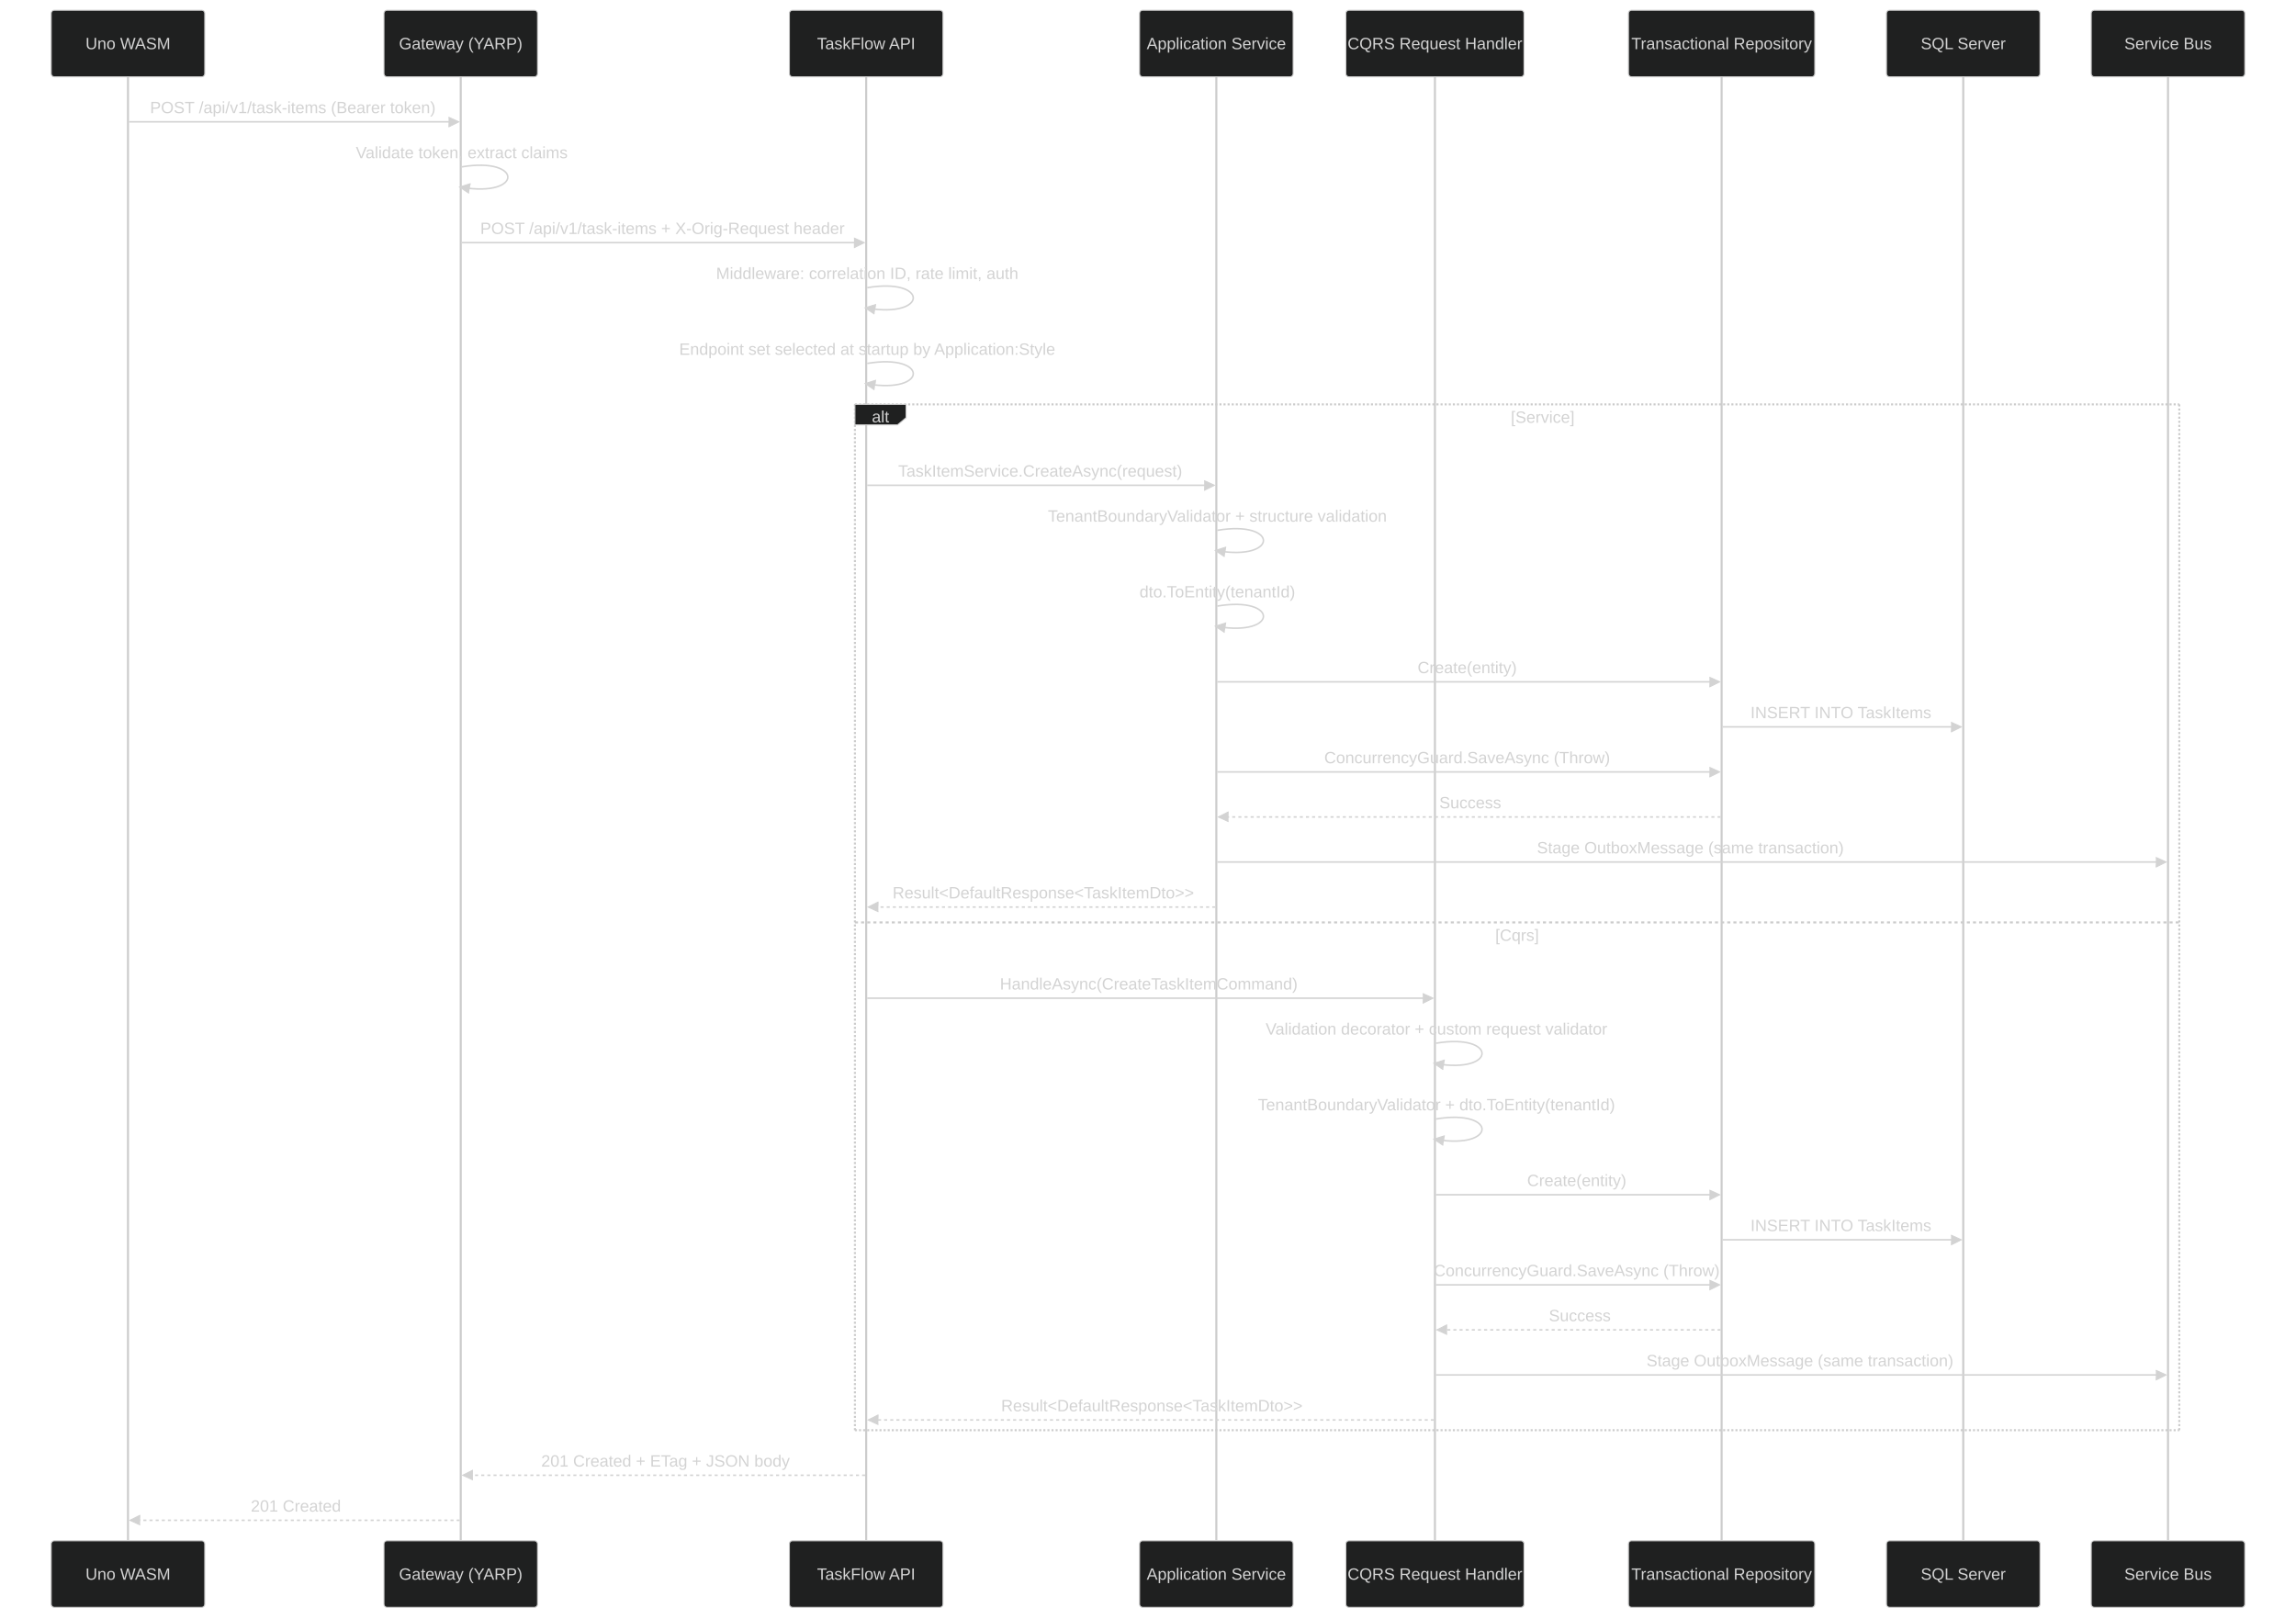
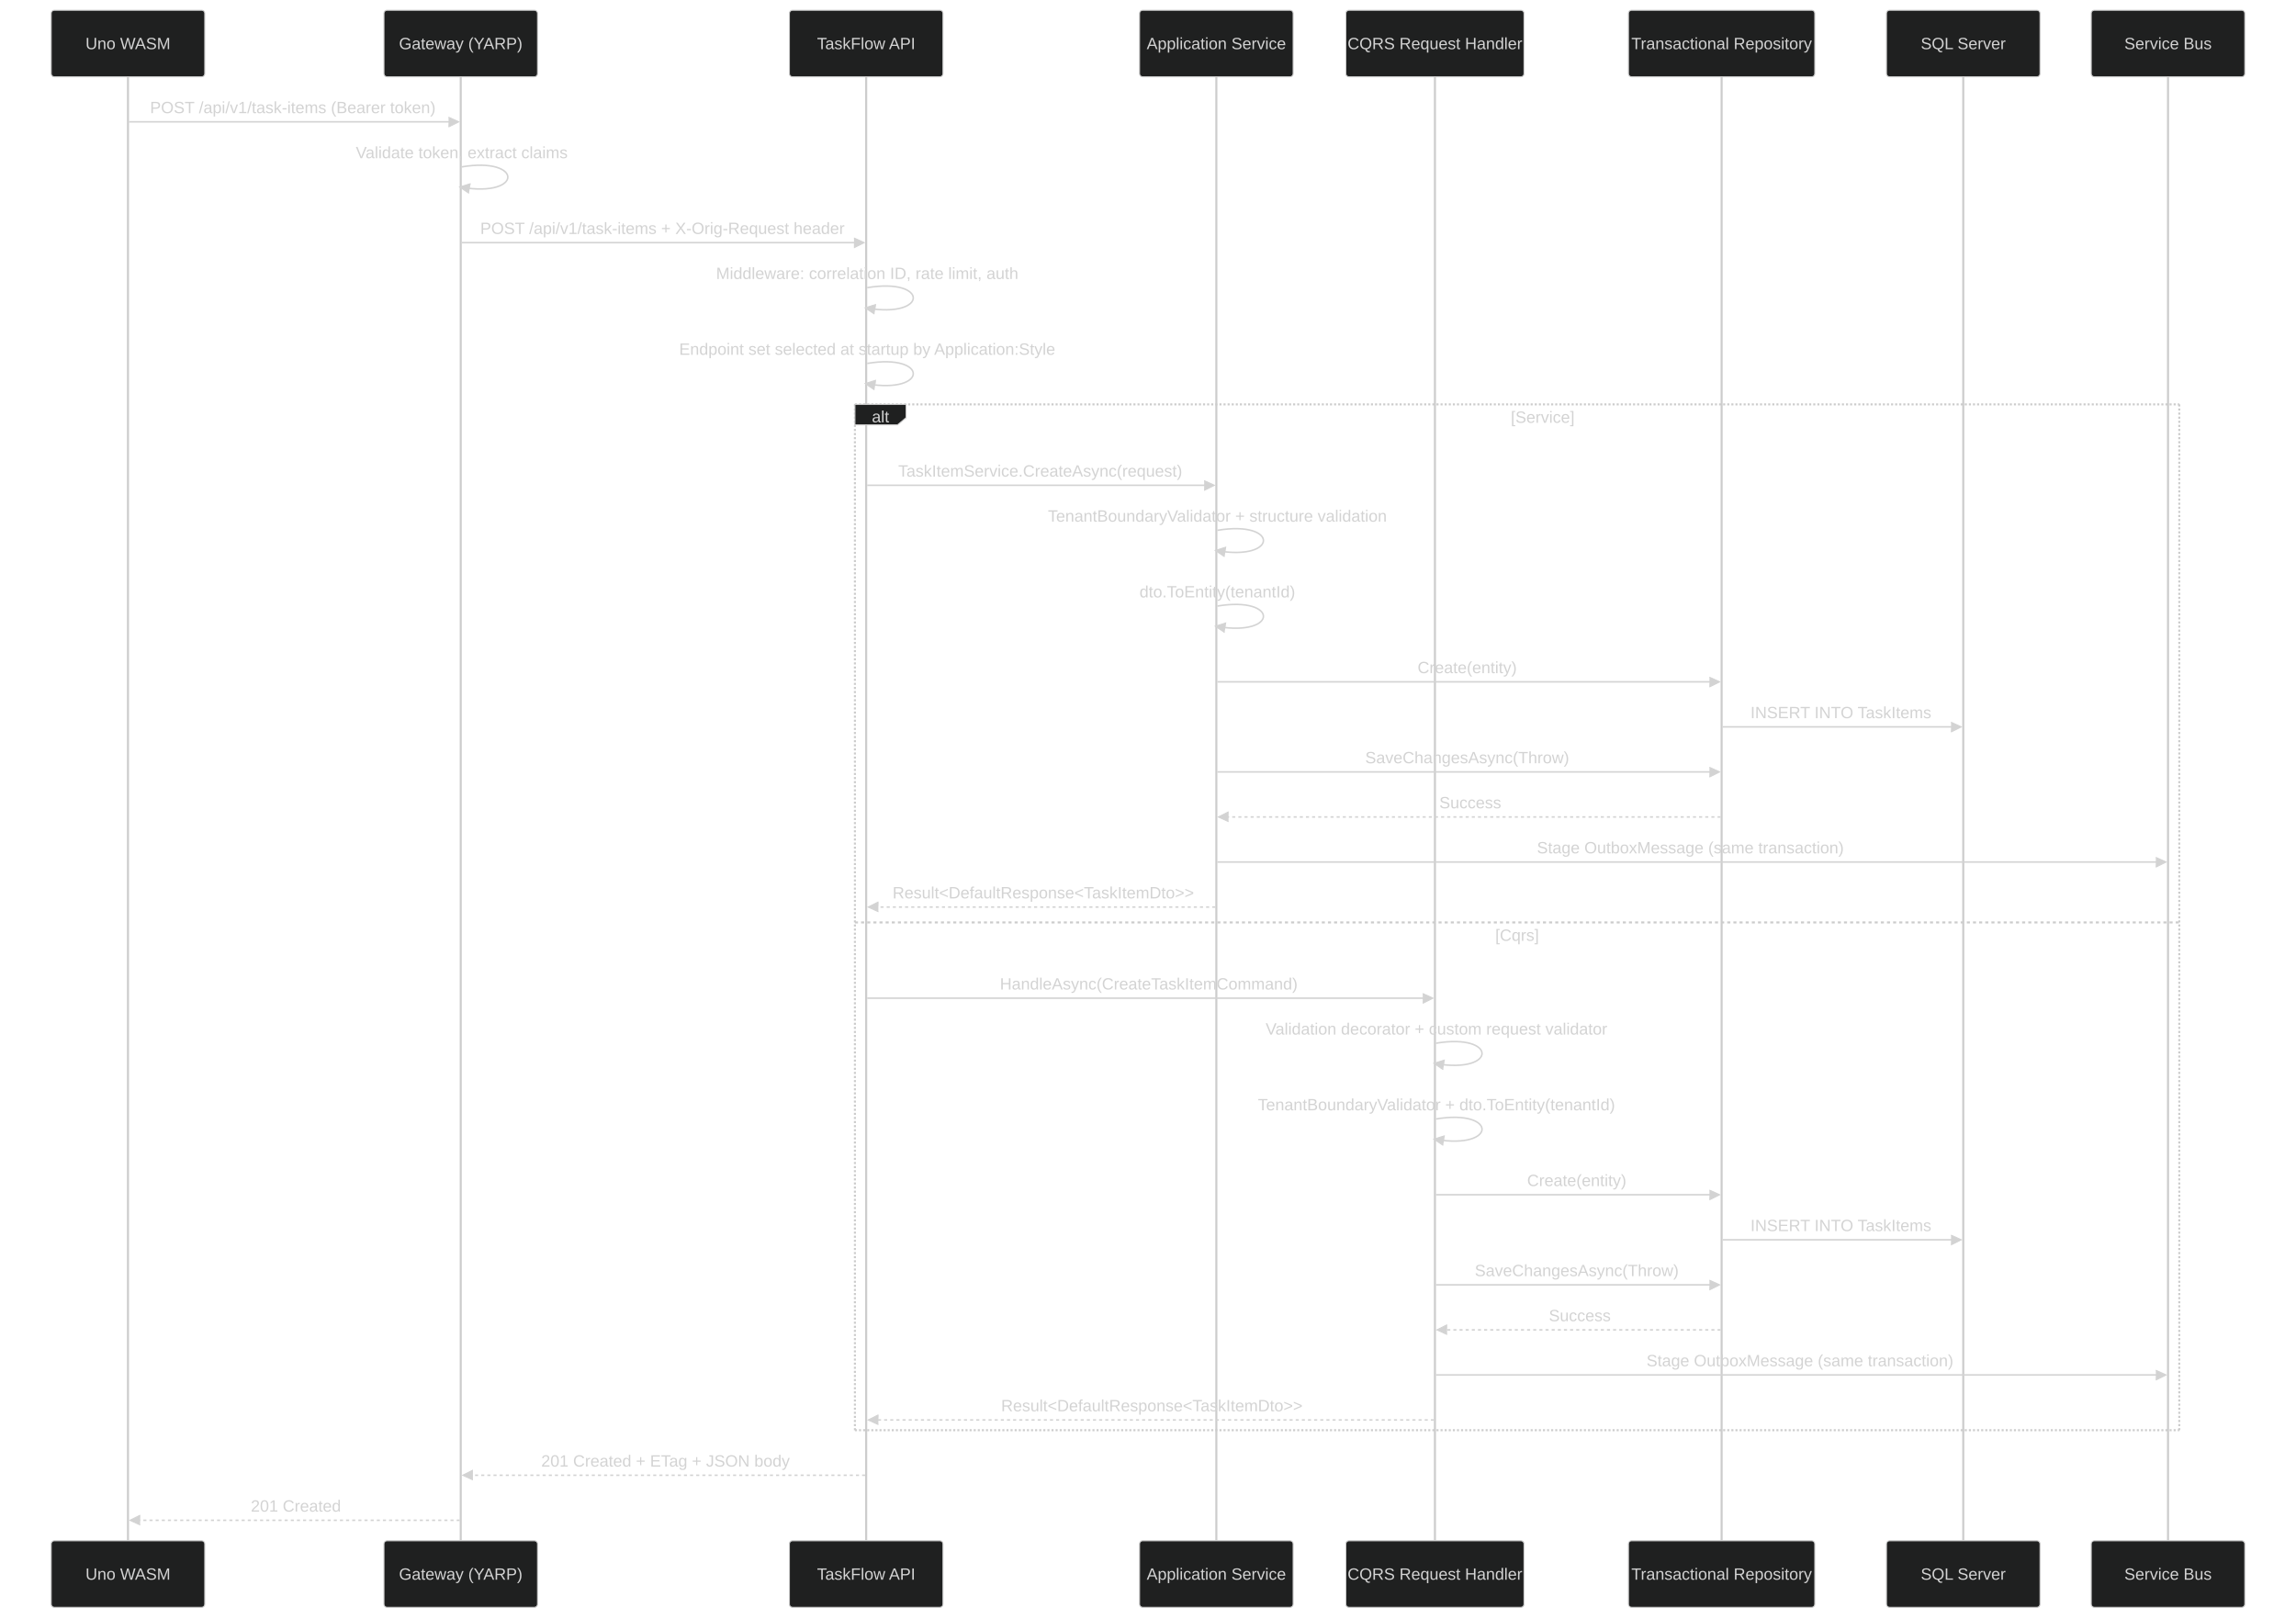
<svg xmlns="http://www.w3.org/2000/svg" id="my-svg" width="100%" style="max-width: 2242.5px; background-color: transparent;" viewBox="-50 -10 2242.5 1581" role="graphics-document document" aria-roledescription="sequence">
  <g>
    <rect x="1992.5" y="1495" fill="#eaeaea" stroke="#666" width="150" height="65" name="SB" rx="3" ry="3" class="actor actor-bottom" />
    <text x="2067.5" y="1527.5" dominant-baseline="central" alignment-baseline="central" class="actor actor-box" style="text-anchor: middle; font-size: 16px; font-weight: 400;">
      <tspan x="2067.5" dy="0">Service Bus</tspan>
    </text>
  </g>
  <g>
    <rect x="1792.5" y="1495" fill="#eaeaea" stroke="#666" width="150" height="65" name="DB" rx="3" ry="3" class="actor actor-bottom" />
    <text x="1867.5" y="1527.5" dominant-baseline="central" alignment-baseline="central" class="actor actor-box" style="text-anchor: middle; font-size: 16px; font-weight: 400;">
      <tspan x="1867.5" dy="0">SQL Server</tspan>
    </text>
  </g>
  <g>
    <rect x="1540.5" y="1495" fill="#eaeaea" stroke="#666" width="182" height="65" name="RT" rx="3" ry="3" class="actor actor-bottom" />
    <text x="1631.5" y="1527.5" dominant-baseline="central" alignment-baseline="central" class="actor actor-box" style="text-anchor: middle; font-size: 16px; font-weight: 400;">
      <tspan x="1631.5" dy="0">Transactional Repository</tspan>
    </text>
  </g>
  <g>
    <rect x="1264.5" y="1495" fill="#eaeaea" stroke="#666" width="174" height="65" name="H" rx="3" ry="3" class="actor actor-bottom" />
    <text x="1351.5" y="1527.5" dominant-baseline="central" alignment-baseline="central" class="actor actor-box" style="text-anchor: middle; font-size: 16px; font-weight: 400;">
      <tspan x="1351.5" dy="0">CQRS Request Handler</tspan>
    </text>
  </g>
  <g>
    <rect x="1063" y="1495" fill="#eaeaea" stroke="#666" width="150" height="65" name="SVC" rx="3" ry="3" class="actor actor-bottom" />
    <text x="1138" y="1527.5" dominant-baseline="central" alignment-baseline="central" class="actor actor-box" style="text-anchor: middle; font-size: 16px; font-weight: 400;">
      <tspan x="1138" dy="0">Application Service</tspan>
    </text>
  </g>
  <g>
    <rect x="721" y="1495" fill="#eaeaea" stroke="#666" width="150" height="65" name="API" rx="3" ry="3" class="actor actor-bottom" />
    <text x="796" y="1527.5" dominant-baseline="central" alignment-baseline="central" class="actor actor-box" style="text-anchor: middle; font-size: 16px; font-weight: 400;">
      <tspan x="796" dy="0">TaskFlow API</tspan>
    </text>
  </g>
  <g>
    <rect x="325" y="1495" fill="#eaeaea" stroke="#666" width="150" height="65" name="GW" rx="3" ry="3" class="actor actor-bottom" />
    <text x="400" y="1527.5" dominant-baseline="central" alignment-baseline="central" class="actor actor-box" style="text-anchor: middle; font-size: 16px; font-weight: 400;">
      <tspan x="400" dy="0">Gateway (YARP)</tspan>
    </text>
  </g>
  <g>
    <rect x="0" y="1495" fill="#eaeaea" stroke="#666" width="150" height="65" name="UI" rx="3" ry="3" class="actor actor-bottom" />
    <text x="75" y="1527.5" dominant-baseline="central" alignment-baseline="central" class="actor actor-box" style="text-anchor: middle; font-size: 16px; font-weight: 400;">
      <tspan x="75" dy="0">Uno WASM</tspan>
    </text>
  </g>
  <g>
    <line id="actor7" x1="2067.5" y1="65" x2="2067.5" y2="1495" class="actor-line 200" stroke-width="0.5px" stroke="#999" name="SB" data-et="life-line" data-id="SB" />
    <g id="root-7" data-et="participant" data-type="participant" data-id="SB">
      <rect x="1992.5" y="0" fill="#eaeaea" stroke="#666" width="150" height="65" name="SB" rx="3" ry="3" class="actor actor-top" />
      <text x="2067.5" y="32.5" dominant-baseline="central" alignment-baseline="central" class="actor actor-box" style="text-anchor: middle; font-size: 16px; font-weight: 400;">
        <tspan x="2067.5" dy="0">Service Bus</tspan>
      </text>
    </g>
  </g>
  <g>
    <line id="actor6" x1="1867.5" y1="65" x2="1867.5" y2="1495" class="actor-line 200" stroke-width="0.5px" stroke="#999" name="DB" data-et="life-line" data-id="DB" />
    <g id="root-6" data-et="participant" data-type="participant" data-id="DB">
      <rect x="1792.5" y="0" fill="#eaeaea" stroke="#666" width="150" height="65" name="DB" rx="3" ry="3" class="actor actor-top" />
      <text x="1867.5" y="32.5" dominant-baseline="central" alignment-baseline="central" class="actor actor-box" style="text-anchor: middle; font-size: 16px; font-weight: 400;">
        <tspan x="1867.5" dy="0">SQL Server</tspan>
      </text>
    </g>
  </g>
  <g>
    <line id="actor5" x1="1631.5" y1="65" x2="1631.5" y2="1495" class="actor-line 200" stroke-width="0.5px" stroke="#999" name="RT" data-et="life-line" data-id="RT" />
    <g id="root-5" data-et="participant" data-type="participant" data-id="RT">
      <rect x="1540.5" y="0" fill="#eaeaea" stroke="#666" width="182" height="65" name="RT" rx="3" ry="3" class="actor actor-top" />
      <text x="1631.5" y="32.5" dominant-baseline="central" alignment-baseline="central" class="actor actor-box" style="text-anchor: middle; font-size: 16px; font-weight: 400;">
        <tspan x="1631.5" dy="0">Transactional Repository</tspan>
      </text>
    </g>
  </g>
  <g>
    <line id="actor4" x1="1351.5" y1="65" x2="1351.5" y2="1495" class="actor-line 200" stroke-width="0.5px" stroke="#999" name="H" data-et="life-line" data-id="H" />
    <g id="root-4" data-et="participant" data-type="participant" data-id="H">
      <rect x="1264.5" y="0" fill="#eaeaea" stroke="#666" width="174" height="65" name="H" rx="3" ry="3" class="actor actor-top" />
      <text x="1351.5" y="32.5" dominant-baseline="central" alignment-baseline="central" class="actor actor-box" style="text-anchor: middle; font-size: 16px; font-weight: 400;">
        <tspan x="1351.5" dy="0">CQRS Request Handler</tspan>
      </text>
    </g>
  </g>
  <g>
    <line id="actor3" x1="1138" y1="65" x2="1138" y2="1495" class="actor-line 200" stroke-width="0.5px" stroke="#999" name="SVC" data-et="life-line" data-id="SVC" />
    <g id="root-3" data-et="participant" data-type="participant" data-id="SVC">
      <rect x="1063" y="0" fill="#eaeaea" stroke="#666" width="150" height="65" name="SVC" rx="3" ry="3" class="actor actor-top" />
      <text x="1138" y="32.5" dominant-baseline="central" alignment-baseline="central" class="actor actor-box" style="text-anchor: middle; font-size: 16px; font-weight: 400;">
        <tspan x="1138" dy="0">Application Service</tspan>
      </text>
    </g>
  </g>
  <g>
    <line id="actor2" x1="796" y1="65" x2="796" y2="1495" class="actor-line 200" stroke-width="0.5px" stroke="#999" name="API" data-et="life-line" data-id="API" />
    <g id="root-2" data-et="participant" data-type="participant" data-id="API">
      <rect x="721" y="0" fill="#eaeaea" stroke="#666" width="150" height="65" name="API" rx="3" ry="3" class="actor actor-top" />
      <text x="796" y="32.5" dominant-baseline="central" alignment-baseline="central" class="actor actor-box" style="text-anchor: middle; font-size: 16px; font-weight: 400;">
        <tspan x="796" dy="0">TaskFlow API</tspan>
      </text>
    </g>
  </g>
  <g>
    <line id="actor1" x1="400" y1="65" x2="400" y2="1495" class="actor-line 200" stroke-width="0.5px" stroke="#999" name="GW" data-et="life-line" data-id="GW" />
    <g id="root-1" data-et="participant" data-type="participant" data-id="GW">
      <rect x="325" y="0" fill="#eaeaea" stroke="#666" width="150" height="65" name="GW" rx="3" ry="3" class="actor actor-top" />
      <text x="400" y="32.5" dominant-baseline="central" alignment-baseline="central" class="actor actor-box" style="text-anchor: middle; font-size: 16px; font-weight: 400;">
        <tspan x="400" dy="0">Gateway (YARP)</tspan>
      </text>
    </g>
  </g>
  <g>
    <line id="actor0" x1="75" y1="65" x2="75" y2="1495" class="actor-line 200" stroke-width="0.5px" stroke="#999" name="UI" data-et="life-line" data-id="UI" />
    <g id="root-0" data-et="participant" data-type="participant" data-id="UI">
      <rect x="0" y="0" fill="#eaeaea" stroke="#666" width="150" height="65" name="UI" rx="3" ry="3" class="actor actor-top" />
      <text x="75" y="32.5" dominant-baseline="central" alignment-baseline="central" class="actor actor-box" style="text-anchor: middle; font-size: 16px; font-weight: 400;">
        <tspan x="75" dy="0">Uno WASM</tspan>
      </text>
    </g>
  </g>
  <style>#my-svg{font-family:"trebuchet ms",verdana,arial,sans-serif;font-size:16px;fill:#ccc;}@keyframes edge-animation-frame{from{stroke-dashoffset:0;}}@keyframes dash{to{stroke-dashoffset:0;}}#my-svg .edge-animation-slow{stroke-dasharray:9,5!important;stroke-dashoffset:900;animation:dash 50s linear infinite;stroke-linecap:round;}#my-svg .edge-animation-fast{stroke-dasharray:9,5!important;stroke-dashoffset:900;animation:dash 20s linear infinite;stroke-linecap:round;}#my-svg .error-icon{fill:#a44141;}#my-svg .error-text{fill:#ddd;stroke:#ddd;}#my-svg .edge-thickness-normal{stroke-width:1px;}#my-svg .edge-thickness-thick{stroke-width:3.5px;}#my-svg .edge-pattern-solid{stroke-dasharray:0;}#my-svg .edge-thickness-invisible{stroke-width:0;fill:none;}#my-svg .edge-pattern-dashed{stroke-dasharray:3;}#my-svg .edge-pattern-dotted{stroke-dasharray:2;}#my-svg .marker{fill:lightgrey;stroke:lightgrey;}#my-svg .marker.cross{stroke:lightgrey;}#my-svg svg{font-family:"trebuchet ms",verdana,arial,sans-serif;font-size:16px;}#my-svg p{margin:0;}#my-svg .actor{stroke:#ccc;fill:#1f2020;stroke-width:1;}#my-svg rect.actor.outer-path[data-look="neo"]{filter:drop-shadow( 1px 2px 2px rgba(185,185,185,1));}#my-svg rect.note[data-look="neo"]{stroke:hsl(180, 0%, 18.353%);fill:hsl(180, 1.587%, 28.353%);filter:drop-shadow( 1px 2px 2px rgba(185,185,185,1));}#my-svg text.actor&gt;tspan{fill:lightgrey;stroke:none;}#my-svg .actor-line{stroke:#ccc;}#my-svg .innerArc{stroke-width:1.5;stroke-dasharray:none;}#my-svg .messageLine0{stroke-width:1.5;stroke-dasharray:none;stroke:lightgrey;}#my-svg .messageLine1{stroke-width:1.5;stroke-dasharray:2,2;stroke:lightgrey;}#my-svg [id$="-arrowhead"] path{fill:lightgrey;stroke:lightgrey;}#my-svg .sequenceNumber{fill:black;}#my-svg [id$="-sequencenumber"]{fill:lightgrey;}#my-svg [id$="-crosshead"] path{fill:lightgrey;stroke:lightgrey;}#my-svg .messageText{fill:lightgrey;stroke:none;}#my-svg .labelBox{stroke:#ccc;fill:#1f2020;filter:none;}#my-svg .labelText,#my-svg .labelText&gt;tspan{fill:lightgrey;stroke:none;}#my-svg .loopText,#my-svg .loopText&gt;tspan{fill:lightgrey;stroke:none;}#my-svg .sectionTitle,#my-svg .sectionTitle&gt;tspan{fill:lightgrey;stroke:none;}#my-svg .loopLine{stroke-width:2px;stroke-dasharray:2,2;stroke:#ccc;fill:#ccc;}#my-svg .note{stroke:hsl(180, 0%, 18.353%);fill:hsl(180, 1.587%, 28.353%);}#my-svg .noteText,#my-svg .noteText&gt;tspan{fill:rgb(183.848, 181.552, 181.552);stroke:none;font-weight:normal;}#my-svg .activation0{fill:hsl(180, 1.587%, 28.353%);stroke:#ccc;}#my-svg .activation1{fill:hsl(180, 1.587%, 28.353%);stroke:#ccc;}#my-svg .activation2{fill:hsl(180, 1.587%, 28.353%);stroke:#ccc;}#my-svg .actorPopupMenu{position:absolute;}#my-svg .actorPopupMenuPanel{position:absolute;fill:#1f2020;box-shadow:0px 8px 16px 0px rgba(0,0,0,0.2);filter:drop-shadow(3px 5px 2px rgb(0 0 0 / 0.4));}#my-svg .actor-man circle,#my-svg line{fill:#1f2020;stroke-width:2px;}#my-svg g rect.rect{filter:drop-shadow( 1px 2px 2px rgba(185,185,185,1));stroke:#ccc;}#my-svg .node .neo-node{stroke:#ccc;}#my-svg [data-look="neo"].node rect,#my-svg [data-look="neo"].cluster rect,#my-svg [data-look="neo"].node polygon{stroke:url(#my-svg-gradient);filter:drop-shadow( 1px 2px 2px rgba(185,185,185,1));}#my-svg [data-look="neo"].swimlane.cluster rect{filter:none;}#my-svg [data-look="neo"].node path{stroke:url(#my-svg-gradient);stroke-width:1px;}#my-svg [data-look="neo"].node .outer-path{filter:drop-shadow( 1px 2px 2px rgba(185,185,185,1));}#my-svg [data-look="neo"].node .neo-line path{stroke:#ccc;filter:none;}#my-svg [data-look="neo"].node circle{stroke:url(#my-svg-gradient);filter:drop-shadow( 1px 2px 2px rgba(185,185,185,1));}#my-svg [data-look="neo"].node circle .state-start{fill:#000000;}#my-svg [data-look="neo"].icon-shape .icon{fill:url(#my-svg-gradient);filter:drop-shadow( 1px 2px 2px rgba(185,185,185,1));}#my-svg [data-look="neo"].icon-shape .icon-neo path{stroke:url(#my-svg-gradient);filter:drop-shadow( 1px 2px 2px rgba(185,185,185,1));}#my-svg :root{--mermaid-font-family:"trebuchet ms",verdana,arial,sans-serif;}</style>
  <g />
  <defs>
    <symbol id="my-svg-computer" width="24" height="24">
      <path transform="scale(.5)" d="M2 2v13h20v-13h-20zm18 11h-16v-9h16v9zm-10.228 6l.466-1h3.524l.467 1h-4.457zm14.228 3h-24l2-6h2.104l-1.33 4h18.45l-1.297-4h2.073l2 6zm-5-10h-14v-7h14v7z" />
    </symbol>
  </defs>
  <defs>
    <symbol id="my-svg-database" fill-rule="evenodd" clip-rule="evenodd">
      <path transform="scale(.5)" d="M12.258.001l.256.004.255.005.253.008.251.01.249.012.247.015.246.016.242.019.241.02.239.023.236.024.233.027.231.028.229.031.225.032.223.034.22.036.217.038.214.04.211.041.208.043.205.045.201.046.198.048.194.05.191.051.187.053.183.054.18.056.175.057.172.059.168.06.163.061.16.063.155.064.15.066.074.033.073.033.071.034.07.034.069.035.068.035.067.035.066.035.064.036.064.036.062.036.06.036.06.037.058.037.058.037.055.038.055.038.053.038.052.038.051.039.05.039.048.039.047.039.045.04.044.04.043.04.041.04.04.041.039.041.037.041.036.041.034.041.033.042.032.042.03.042.029.042.027.042.026.043.024.043.023.043.021.043.02.043.018.044.017.043.015.044.013.044.012.044.011.045.009.044.007.045.006.045.004.045.002.045.001.045v17l-.001.045-.002.045-.004.045-.006.045-.007.045-.009.044-.011.045-.012.044-.013.044-.015.044-.017.043-.018.044-.02.043-.021.043-.023.043-.024.043-.026.043-.027.042-.029.042-.03.042-.032.042-.033.042-.034.041-.036.041-.037.041-.039.041-.04.041-.041.04-.043.04-.044.04-.045.04-.047.039-.048.039-.05.039-.051.039-.052.038-.053.038-.055.038-.055.038-.058.037-.058.037-.06.037-.06.036-.062.036-.064.036-.064.036-.066.035-.067.035-.068.035-.069.035-.07.034-.071.034-.073.033-.074.033-.15.066-.155.064-.16.063-.163.061-.168.06-.172.059-.175.057-.18.056-.183.054-.187.053-.191.051-.194.05-.198.048-.201.046-.205.045-.208.043-.211.041-.214.04-.217.038-.22.036-.223.034-.225.032-.229.031-.231.028-.233.027-.236.024-.239.023-.241.02-.242.019-.246.016-.247.015-.249.012-.251.01-.253.008-.255.005-.256.004-.258.001-.258-.001-.256-.004-.255-.005-.253-.008-.251-.01-.249-.012-.247-.015-.245-.016-.243-.019-.241-.02-.238-.023-.236-.024-.234-.027-.231-.028-.228-.031-.226-.032-.223-.034-.22-.036-.217-.038-.214-.04-.211-.041-.208-.043-.204-.045-.201-.046-.198-.048-.195-.05-.19-.051-.187-.053-.184-.054-.179-.056-.176-.057-.172-.059-.167-.06-.164-.061-.159-.063-.155-.064-.151-.066-.074-.033-.072-.033-.072-.034-.07-.034-.069-.035-.068-.035-.067-.035-.066-.035-.064-.036-.063-.036-.062-.036-.061-.036-.06-.037-.058-.037-.057-.037-.056-.038-.055-.038-.053-.038-.052-.038-.051-.039-.049-.039-.049-.039-.046-.039-.046-.04-.044-.04-.043-.04-.041-.04-.04-.041-.039-.041-.037-.041-.036-.041-.034-.041-.033-.042-.032-.042-.03-.042-.029-.042-.027-.042-.026-.043-.024-.043-.023-.043-.021-.043-.02-.043-.018-.044-.017-.043-.015-.044-.013-.044-.012-.044-.011-.045-.009-.044-.007-.045-.006-.045-.004-.045-.002-.045-.001-.045v-17l.001-.045.002-.045.004-.045.006-.045.007-.045.009-.044.011-.045.012-.044.013-.044.015-.044.017-.043.018-.044.02-.043.021-.043.023-.043.024-.043.026-.043.027-.042.029-.042.03-.042.032-.042.033-.042.034-.041.036-.041.037-.041.039-.041.04-.041.041-.04.043-.04.044-.04.046-.04.046-.039.049-.039.049-.039.051-.039.052-.038.053-.038.055-.038.056-.038.057-.037.058-.037.06-.037.061-.036.062-.036.063-.036.064-.036.066-.035.067-.035.068-.035.069-.035.07-.034.072-.034.072-.033.074-.033.151-.066.155-.064.159-.063.164-.061.167-.06.172-.059.176-.057.179-.056.184-.054.187-.053.19-.051.195-.05.198-.048.201-.046.204-.045.208-.043.211-.041.214-.04.217-.038.22-.036.223-.034.226-.032.228-.031.231-.028.234-.027.236-.024.238-.023.241-.02.243-.019.245-.016.247-.015.249-.012.251-.01.253-.008.255-.005.256-.004.258-.001.258.001zm-9.258 20.499v.01l.001.021.003.021.004.022.005.021.006.022.007.022.009.023.01.022.011.023.012.023.013.023.015.023.016.024.017.023.018.024.019.024.021.024.022.025.023.024.024.025.052.049.056.05.061.051.066.051.07.051.075.051.079.052.084.052.088.052.092.052.097.052.102.051.105.052.11.052.114.051.119.051.123.051.127.05.131.05.135.05.139.048.144.049.147.047.152.047.155.047.16.045.163.045.167.043.171.043.176.041.178.041.183.039.187.039.19.037.194.035.197.035.202.033.204.031.209.03.212.029.216.027.219.025.222.024.226.021.23.02.233.018.236.016.24.015.243.012.246.01.249.008.253.005.256.004.259.001.26-.001.257-.004.254-.005.25-.008.247-.011.244-.012.241-.014.237-.016.233-.018.231-.021.226-.021.224-.024.22-.026.216-.027.212-.028.21-.031.205-.031.202-.034.198-.034.194-.036.191-.037.187-.039.183-.04.179-.04.175-.042.172-.043.168-.044.163-.045.16-.046.155-.046.152-.047.148-.048.143-.049.139-.049.136-.05.131-.05.126-.05.123-.051.118-.052.114-.051.11-.052.106-.052.101-.052.096-.052.092-.052.088-.053.083-.051.079-.052.074-.052.07-.051.065-.051.06-.051.056-.05.051-.05.023-.024.023-.025.021-.024.02-.024.019-.024.018-.024.017-.024.015-.023.014-.024.013-.023.012-.023.01-.023.01-.022.008-.022.006-.022.006-.022.004-.022.004-.021.001-.021.001-.021v-4.127l-.077.055-.08.053-.083.054-.085.053-.087.052-.09.052-.093.051-.095.05-.097.05-.1.049-.102.049-.105.048-.106.047-.109.047-.111.046-.114.045-.115.045-.118.044-.12.043-.122.042-.124.042-.126.041-.128.04-.13.04-.132.038-.134.038-.135.037-.138.037-.139.035-.142.035-.143.034-.144.033-.147.032-.148.031-.15.03-.151.03-.153.029-.154.027-.156.027-.158.026-.159.025-.161.024-.162.023-.163.022-.165.021-.166.02-.167.019-.169.018-.169.017-.171.016-.173.015-.173.014-.175.013-.175.012-.177.011-.178.01-.179.008-.179.008-.181.006-.182.005-.182.004-.184.003-.184.002h-.37l-.184-.002-.184-.003-.182-.004-.182-.005-.181-.006-.179-.008-.179-.008-.178-.01-.176-.011-.176-.012-.175-.013-.173-.014-.172-.015-.171-.016-.17-.017-.169-.018-.167-.019-.166-.02-.165-.021-.163-.022-.162-.023-.161-.024-.159-.025-.157-.026-.156-.027-.155-.027-.153-.029-.151-.03-.15-.03-.148-.031-.146-.032-.145-.033-.143-.034-.141-.035-.14-.035-.137-.037-.136-.037-.134-.038-.132-.038-.13-.04-.128-.04-.126-.041-.124-.042-.122-.042-.12-.044-.117-.043-.116-.045-.113-.045-.112-.046-.109-.047-.106-.047-.105-.048-.102-.049-.1-.049-.097-.05-.095-.05-.093-.052-.09-.051-.087-.052-.085-.053-.083-.054-.08-.054-.077-.054v4.127zm0-5.654v.011l.001.021.003.021.004.021.005.022.006.022.007.022.009.022.01.022.011.023.012.023.013.023.015.024.016.023.017.024.018.024.019.024.021.024.022.024.023.025.024.024.052.05.056.05.061.05.066.051.07.051.075.052.079.051.084.052.088.052.092.052.097.052.102.052.105.052.11.051.114.051.119.052.123.05.127.051.131.05.135.049.139.049.144.048.147.048.152.047.155.046.16.045.163.045.167.044.171.042.176.042.178.04.183.04.187.038.19.037.194.036.197.034.202.033.204.032.209.03.212.028.216.027.219.025.222.024.226.022.23.02.233.018.236.016.24.014.243.012.246.01.249.008.253.006.256.003.259.001.26-.001.257-.003.254-.006.25-.008.247-.01.244-.012.241-.015.237-.016.233-.018.231-.02.226-.022.224-.024.22-.025.216-.027.212-.029.21-.03.205-.032.202-.033.198-.035.194-.036.191-.037.187-.039.183-.039.179-.041.175-.042.172-.043.168-.044.163-.045.16-.045.155-.047.152-.047.148-.048.143-.048.139-.05.136-.049.131-.05.126-.051.123-.051.118-.051.114-.052.11-.052.106-.052.101-.052.096-.052.092-.052.088-.052.083-.052.079-.052.074-.051.07-.052.065-.051.06-.05.056-.051.051-.049.023-.025.023-.024.021-.025.02-.024.019-.024.018-.024.017-.024.015-.023.014-.023.013-.024.012-.022.01-.023.01-.023.008-.022.006-.022.006-.022.004-.021.004-.022.001-.021.001-.021v-4.139l-.077.054-.08.054-.083.054-.085.052-.087.053-.09.051-.093.051-.095.051-.097.05-.1.049-.102.049-.105.048-.106.047-.109.047-.111.046-.114.045-.115.044-.118.044-.12.044-.122.042-.124.042-.126.041-.128.04-.13.039-.132.039-.134.038-.135.037-.138.036-.139.036-.142.035-.143.033-.144.033-.147.033-.148.031-.15.03-.151.03-.153.028-.154.028-.156.027-.158.026-.159.025-.161.024-.162.023-.163.022-.165.021-.166.02-.167.019-.169.018-.169.017-.171.016-.173.015-.173.014-.175.013-.175.012-.177.011-.178.009-.179.009-.179.007-.181.007-.182.005-.182.004-.184.003-.184.002h-.37l-.184-.002-.184-.003-.182-.004-.182-.005-.181-.007-.179-.007-.179-.009-.178-.009-.176-.011-.176-.012-.175-.013-.173-.014-.172-.015-.171-.016-.17-.017-.169-.018-.167-.019-.166-.02-.165-.021-.163-.022-.162-.023-.161-.024-.159-.025-.157-.026-.156-.027-.155-.028-.153-.028-.151-.03-.15-.03-.148-.031-.146-.033-.145-.033-.143-.033-.141-.035-.14-.036-.137-.036-.136-.037-.134-.038-.132-.039-.13-.039-.128-.04-.126-.041-.124-.042-.122-.043-.12-.043-.117-.044-.116-.044-.113-.046-.112-.046-.109-.046-.106-.047-.105-.048-.102-.049-.1-.049-.097-.05-.095-.051-.093-.051-.09-.051-.087-.053-.085-.052-.083-.054-.08-.054-.077-.054v4.139zm0-5.666v.011l.001.02.003.022.004.021.005.022.006.021.007.022.009.023.01.022.011.023.012.023.013.023.015.023.016.024.017.024.018.023.019.024.021.025.022.024.023.024.024.025.052.05.056.05.061.05.066.051.07.051.075.052.079.051.084.052.088.052.092.052.097.052.102.052.105.051.11.052.114.051.119.051.123.051.127.05.131.05.135.05.139.049.144.048.147.048.152.047.155.046.16.045.163.045.167.043.171.043.176.042.178.04.183.04.187.038.19.037.194.036.197.034.202.033.204.032.209.03.212.028.216.027.219.025.222.024.226.021.23.02.233.018.236.017.24.014.243.012.246.01.249.008.253.006.256.003.259.001.26-.001.257-.003.254-.006.25-.008.247-.01.244-.013.241-.014.237-.016.233-.018.231-.02.226-.022.224-.024.22-.025.216-.027.212-.029.21-.03.205-.032.202-.033.198-.035.194-.036.191-.037.187-.039.183-.039.179-.041.175-.042.172-.043.168-.044.163-.045.16-.045.155-.047.152-.047.148-.048.143-.049.139-.049.136-.049.131-.051.126-.05.123-.051.118-.052.114-.051.11-.052.106-.052.101-.052.096-.052.092-.052.088-.052.083-.052.079-.052.074-.052.07-.051.065-.051.06-.051.056-.05.051-.049.023-.025.023-.025.021-.024.02-.024.019-.024.018-.024.017-.024.015-.023.014-.024.013-.023.012-.023.01-.022.01-.023.008-.022.006-.022.006-.022.004-.022.004-.021.001-.021.001-.021v-4.153l-.077.054-.08.054-.083.053-.085.053-.087.053-.09.051-.093.051-.095.051-.097.05-.1.049-.102.048-.105.048-.106.048-.109.046-.111.046-.114.046-.115.044-.118.044-.12.043-.122.043-.124.042-.126.041-.128.04-.13.039-.132.039-.134.038-.135.037-.138.036-.139.036-.142.034-.143.034-.144.033-.147.032-.148.032-.15.03-.151.03-.153.028-.154.028-.156.027-.158.026-.159.024-.161.024-.162.023-.163.023-.165.021-.166.02-.167.019-.169.018-.169.017-.171.016-.173.015-.173.014-.175.013-.175.012-.177.01-.178.01-.179.009-.179.007-.181.006-.182.006-.182.004-.184.003-.184.001-.185.001-.185-.001-.184-.001-.184-.003-.182-.004-.182-.006-.181-.006-.179-.007-.179-.009-.178-.01-.176-.01-.176-.012-.175-.013-.173-.014-.172-.015-.171-.016-.17-.017-.169-.018-.167-.019-.166-.02-.165-.021-.163-.023-.162-.023-.161-.024-.159-.024-.157-.026-.156-.027-.155-.028-.153-.028-.151-.03-.15-.03-.148-.032-.146-.032-.145-.033-.143-.034-.141-.034-.14-.036-.137-.036-.136-.037-.134-.038-.132-.039-.13-.039-.128-.041-.126-.041-.124-.041-.122-.043-.12-.043-.117-.044-.116-.044-.113-.046-.112-.046-.109-.046-.106-.048-.105-.048-.102-.048-.1-.05-.097-.049-.095-.051-.093-.051-.09-.052-.087-.052-.085-.053-.083-.053-.08-.054-.077-.054v4.153zm8.74-8.179l-.257.004-.254.005-.25.008-.247.011-.244.012-.241.014-.237.016-.233.018-.231.021-.226.022-.224.023-.22.026-.216.027-.212.028-.21.031-.205.032-.202.033-.198.034-.194.036-.191.038-.187.038-.183.04-.179.041-.175.042-.172.043-.168.043-.163.045-.16.046-.155.046-.152.048-.148.048-.143.048-.139.049-.136.05-.131.05-.126.051-.123.051-.118.051-.114.052-.11.052-.106.052-.101.052-.096.052-.092.052-.088.052-.083.052-.079.052-.074.051-.07.052-.065.051-.06.05-.056.05-.051.05-.023.025-.023.024-.021.024-.02.025-.019.024-.018.024-.017.023-.015.024-.014.023-.013.023-.012.023-.01.023-.01.022-.008.022-.006.023-.006.021-.004.022-.004.021-.001.021-.001.021.001.021.001.021.004.021.004.022.006.021.006.023.008.022.01.022.01.023.012.023.013.023.014.023.015.024.017.023.018.024.019.024.02.025.021.024.023.024.023.025.051.05.056.05.06.05.065.051.07.052.074.051.079.052.083.052.088.052.092.052.096.052.101.052.106.052.11.052.114.052.118.051.123.051.126.051.131.05.136.05.139.049.143.048.148.048.152.048.155.046.16.046.163.045.168.043.172.043.175.042.179.041.183.04.187.038.191.038.194.036.198.034.202.033.205.032.21.031.212.028.216.027.22.026.224.023.226.022.231.021.233.018.237.016.241.014.244.012.247.011.25.008.254.005.257.004.26.001.26-.001.257-.004.254-.005.25-.008.247-.011.244-.012.241-.014.237-.016.233-.018.231-.021.226-.022.224-.023.22-.026.216-.027.212-.028.21-.031.205-.032.202-.033.198-.034.194-.036.191-.038.187-.038.183-.04.179-.041.175-.042.172-.043.168-.043.163-.045.16-.046.155-.046.152-.048.148-.048.143-.048.139-.049.136-.05.131-.05.126-.051.123-.051.118-.051.114-.052.11-.052.106-.052.101-.052.096-.052.092-.052.088-.052.083-.052.079-.052.074-.051.07-.052.065-.051.06-.05.056-.05.051-.05.023-.025.023-.024.021-.024.02-.025.019-.024.018-.024.017-.023.015-.024.014-.023.013-.023.012-.023.01-.023.01-.022.008-.022.006-.023.006-.021.004-.022.004-.021.001-.021.001-.021-.001-.021-.001-.021-.004-.021-.004-.022-.006-.021-.006-.023-.008-.022-.01-.022-.01-.023-.012-.023-.013-.023-.014-.023-.015-.024-.017-.023-.018-.024-.019-.024-.02-.025-.021-.024-.023-.024-.023-.025-.051-.05-.056-.05-.06-.05-.065-.051-.07-.052-.074-.051-.079-.052-.083-.052-.088-.052-.092-.052-.096-.052-.101-.052-.106-.052-.11-.052-.114-.052-.118-.051-.123-.051-.126-.051-.131-.05-.136-.05-.139-.049-.143-.048-.148-.048-.152-.048-.155-.046-.16-.046-.163-.045-.168-.043-.172-.043-.175-.042-.179-.041-.183-.04-.187-.038-.191-.038-.194-.036-.198-.034-.202-.033-.205-.032-.21-.031-.212-.028-.216-.027-.22-.026-.224-.023-.226-.022-.231-.021-.233-.018-.237-.016-.241-.014-.244-.012-.247-.011-.25-.008-.254-.005-.257-.004-.26-.001-.26.001z" />
    </symbol>
  </defs>
  <defs>
    <symbol id="my-svg-clock" width="24" height="24">
      <path transform="scale(.5)" d="M12 2c5.514 0 10 4.486 10 10s-4.486 10-10 10-10-4.486-10-10 4.486-10 10-10zm0-2c-6.627 0-12 5.373-12 12s5.373 12 12 12 12-5.373 12-12-5.373-12-12-12zm5.848 12.459c.202.038.202.333.001.372-1.907.361-6.045 1.111-6.547 1.111-.719 0-1.301-.582-1.301-1.301 0-.512.77-5.447 1.125-7.445.034-.192.312-.181.343.014l.985 6.238 5.394 1.011z" />
    </symbol>
  </defs>
  <defs>
    <marker id="my-svg-arrowhead" refX="7.9" refY="5" markerUnits="userSpaceOnUse" markerWidth="12" markerHeight="12" orient="auto-start-reverse">
      <path d="M -1 0 L 10 5 L 0 10 z" />
    </marker>
  </defs>
  <defs>
    <marker id="my-svg-crosshead" markerWidth="15" markerHeight="8" orient="auto" refX="4" refY="4.5">
      <path fill="none" stroke="#000000" stroke-width="1pt" d="M 1,2 L 6,7 M 6,2 L 1,7" style="stroke-dasharray: 0, 0;" />
    </marker>
  </defs>
  <defs>
    <marker id="my-svg-filled-head" refX="15.5" refY="7" markerWidth="20" markerHeight="28" orient="auto">
      <path d="M 18,7 L9,13 L14,7 L9,1 Z" />
    </marker>
  </defs>
  <defs>
    <marker id="my-svg-sequencenumber" refX="15" refY="15" markerWidth="60" markerHeight="40" orient="auto">
      <circle cx="15" cy="15" r="6" />
    </marker>
  </defs>
  <defs>
    <marker id="my-svg-solidTopArrowHead" refX="7.9" refY="7.25" markerUnits="userSpaceOnUse" markerWidth="12" markerHeight="12" orient="auto-start-reverse">
      <path d="M 0 0 L 10 8 L 0 8 z" />
    </marker>
  </defs>
  <defs>
    <marker id="my-svg-solidBottomArrowHead" refX="7.9" refY="0.75" markerUnits="userSpaceOnUse" markerWidth="12" markerHeight="12" orient="auto-start-reverse">
      <path d="M 0 0 L 10 0 L 0 8 z" />
    </marker>
  </defs>
  <defs>
    <marker id="my-svg-stickTopArrowHead" refX="7.5" refY="7" markerUnits="userSpaceOnUse" markerWidth="12" markerHeight="12" orient="auto-start-reverse">
      <path d="M 0 0 L 7 7" stroke="black" stroke-width="1.5" fill="none" />
    </marker>
  </defs>
  <defs>
    <marker id="my-svg-stickBottomArrowHead" refX="7.5" refY="0" markerUnits="userSpaceOnUse" markerWidth="12" markerHeight="12" orient="auto-start-reverse">
      <path d="M 0 7 L 7 0" stroke="black" stroke-width="1.5" fill="none" />
    </marker>
  </defs>
  <g data-et="control-structure" data-id="i25">
    <line x1="785" y1="385" x2="2078.5" y2="385" class="loopLine" />
    <line x1="2078.5" y1="385" x2="2078.5" y2="1387" class="loopLine" />
    <line x1="785" y1="1387" x2="2078.5" y2="1387" class="loopLine" />
    <line x1="785" y1="385" x2="785" y2="1387" class="loopLine" />
    <line x1="785" y1="891" x2="2078.5" y2="891" class="loopLine" style="stroke-dasharray: 3, 3;" />
    <polygon points="785,385 835,385 835,398 826.6,405 785,405" class="labelBox" />
    <text x="810" y="398" text-anchor="middle" dominant-baseline="middle" alignment-baseline="middle" class="labelText" style="font-size: 16px; font-weight: 400;">alt</text>
    <text x="1456.75" y="403" text-anchor="middle" class="loopText" style="font-size: 16px; font-weight: 400;">
      <tspan x="1456.75">[Service]</tspan>
    </text>
    <text x="1431.75" y="909" text-anchor="middle" class="sectionTitle" style="font-size: 16px; font-weight: 400;">[Cqrs]</text>
  </g>
  <text x="236" y="80" text-anchor="middle" dominant-baseline="middle" alignment-baseline="middle" class="messageText" dy="1em" style="font-size: 16px; font-weight: 400;">POST /api/v1/task-items (Bearer token)</text>
  <line x1="76" y1="109" x2="396" y2="109" class="messageLine0" data-et="message" data-id="i0" data-from="UI" data-to="GW" stroke-width="2" stroke="none" marker-end="url(#my-svg-arrowhead)" style="fill: none;" />
  <text x="401" y="124" text-anchor="middle" dominant-baseline="middle" alignment-baseline="middle" class="messageText" dy="1em" style="font-size: 16px; font-weight: 400;">Validate token, extract claims</text>
  <path d="M 401,153 C 461,143 461,183 401,173" class="messageLine0" data-et="message" data-id="i1" data-from="GW" data-to="GW" stroke-width="2" stroke="none" marker-end="url(#my-svg-arrowhead)" style="fill: none;" />
  <text x="597" y="198" text-anchor="middle" dominant-baseline="middle" alignment-baseline="middle" class="messageText" dy="1em" style="font-size: 16px; font-weight: 400;">POST /api/v1/task-items + X-Orig-Request header</text>
  <line x1="401" y1="227" x2="792" y2="227" class="messageLine0" data-et="message" data-id="i2" data-from="GW" data-to="API" stroke-width="2" stroke="none" marker-end="url(#my-svg-arrowhead)" style="fill: none;" />
  <text x="797" y="242" text-anchor="middle" dominant-baseline="middle" alignment-baseline="middle" class="messageText" dy="1em" style="font-size: 16px; font-weight: 400;">Middleware: correlation ID, rate limit, auth</text>
  <path d="M 797,271 C 857,261 857,301 797,291" class="messageLine0" data-et="message" data-id="i3" data-from="API" data-to="API" stroke-width="2" stroke="none" marker-end="url(#my-svg-arrowhead)" style="fill: none;" />
  <text x="797" y="316" text-anchor="middle" dominant-baseline="middle" alignment-baseline="middle" class="messageText" dy="1em" style="font-size: 16px; font-weight: 400;">Endpoint set selected at startup by Application:Style</text>
  <path d="M 797,345 C 857,335 857,375 797,365" class="messageLine0" data-et="message" data-id="i4" data-from="API" data-to="API" stroke-width="2" stroke="none" marker-end="url(#my-svg-arrowhead)" style="fill: none;" />
  <text x="966" y="435" text-anchor="middle" dominant-baseline="middle" alignment-baseline="middle" class="messageText" dy="1em" style="font-size: 16px; font-weight: 400;">TaskItemService.CreateAsync(request)</text>
  <line x1="797" y1="464" x2="1134" y2="464" class="messageLine0" data-et="message" data-id="i6" data-from="API" data-to="SVC" stroke-width="2" stroke="none" marker-end="url(#my-svg-arrowhead)" style="fill: none;" />
  <text x="1139" y="479" text-anchor="middle" dominant-baseline="middle" alignment-baseline="middle" class="messageText" dy="1em" style="font-size: 16px; font-weight: 400;">TenantBoundaryValidator + structure validation</text>
  <path d="M 1139,508 C 1199,498 1199,538 1139,528" class="messageLine0" data-et="message" data-id="i7" data-from="SVC" data-to="SVC" stroke-width="2" stroke="none" marker-end="url(#my-svg-arrowhead)" style="fill: none;" />
  <text x="1139" y="553" text-anchor="middle" dominant-baseline="middle" alignment-baseline="middle" class="messageText" dy="1em" style="font-size: 16px; font-weight: 400;">dto.ToEntity(tenantId)</text>
  <path d="M 1139,582 C 1199,572 1199,612 1139,602" class="messageLine0" data-et="message" data-id="i8" data-from="SVC" data-to="SVC" stroke-width="2" stroke="none" marker-end="url(#my-svg-arrowhead)" style="fill: none;" />
  <text x="1383" y="627" text-anchor="middle" dominant-baseline="middle" alignment-baseline="middle" class="messageText" dy="1em" style="font-size: 16px; font-weight: 400;">Create(entity)</text>
  <line x1="1139" y1="656" x2="1627.5" y2="656" class="messageLine0" data-et="message" data-id="i9" data-from="SVC" data-to="RT" stroke-width="2" stroke="none" marker-end="url(#my-svg-arrowhead)" style="fill: none;" />
  <text x="1748" y="671" text-anchor="middle" dominant-baseline="middle" alignment-baseline="middle" class="messageText" dy="1em" style="font-size: 16px; font-weight: 400;">INSERT INTO TaskItems</text>
  <line x1="1632.5" y1="700" x2="1863.5" y2="700" class="messageLine0" data-et="message" data-id="i10" data-from="RT" data-to="DB" stroke-width="2" stroke="none" marker-end="url(#my-svg-arrowhead)" style="fill: none;" />
-   <text x="1383" y="715" text-anchor="middle" dominant-baseline="middle" alignment-baseline="middle" class="messageText" dy="1em" style="font-size: 16px; font-weight: 400;">ConcurrencyGuard.SaveAsync (Throw)</text>
+   <text x="1383" y="715" text-anchor="middle" dominant-baseline="middle" alignment-baseline="middle" class="messageText" dy="1em" style="font-size: 16px; font-weight: 400;">SaveChangesAsync(Throw)</text>
  <line x1="1139" y1="744" x2="1627.5" y2="744" class="messageLine0" data-et="message" data-id="i11" data-from="SVC" data-to="RT" stroke-width="2" stroke="none" marker-end="url(#my-svg-arrowhead)" style="fill: none;" />
  <text x="1386" y="759" text-anchor="middle" dominant-baseline="middle" alignment-baseline="middle" class="messageText" dy="1em" style="font-size: 16px; font-weight: 400;">Success</text>
  <line x1="1630.5" y1="788" x2="1142" y2="788" class="messageLine1" data-et="message" data-id="i12" data-from="RT" data-to="SVC" stroke-width="2" stroke="none" marker-end="url(#my-svg-arrowhead)" style="stroke-dasharray: 3, 3; fill: none;" />
  <text x="1601" y="803" text-anchor="middle" dominant-baseline="middle" alignment-baseline="middle" class="messageText" dy="1em" style="font-size: 16px; font-weight: 400;">Stage OutboxMessage (same transaction)</text>
  <line x1="1139" y1="832" x2="2063.5" y2="832" class="messageLine0" data-et="message" data-id="i13" data-from="SVC" data-to="SB" stroke-width="2" stroke="none" marker-end="url(#my-svg-arrowhead)" style="fill: none;" />
  <text x="969" y="847" text-anchor="middle" dominant-baseline="middle" alignment-baseline="middle" class="messageText" dy="1em" style="font-size: 16px; font-weight: 400;">Result&lt;DefaultResponse&lt;TaskItemDto&gt;&gt;</text>
  <line x1="1137" y1="876" x2="800" y2="876" class="messageLine1" data-et="message" data-id="i14" data-from="SVC" data-to="API" stroke-width="2" stroke="none" marker-end="url(#my-svg-arrowhead)" style="stroke-dasharray: 3, 3; fill: none;" />
  <text x="1072" y="936" text-anchor="middle" dominant-baseline="middle" alignment-baseline="middle" class="messageText" dy="1em" style="font-size: 16px; font-weight: 400;">HandleAsync(CreateTaskItemCommand)</text>
  <line x1="797" y1="965" x2="1347.5" y2="965" class="messageLine0" data-et="message" data-id="i16" data-from="API" data-to="H" stroke-width="2" stroke="none" marker-end="url(#my-svg-arrowhead)" style="fill: none;" />
  <text x="1353" y="980" text-anchor="middle" dominant-baseline="middle" alignment-baseline="middle" class="messageText" dy="1em" style="font-size: 16px; font-weight: 400;">Validation decorator + custom request validator</text>
  <path d="M 1352.5,1009 C 1412.5,999 1412.5,1039 1352.5,1029" class="messageLine0" data-et="message" data-id="i17" data-from="H" data-to="H" stroke-width="2" stroke="none" marker-end="url(#my-svg-arrowhead)" style="fill: none;" />
  <text x="1353" y="1054" text-anchor="middle" dominant-baseline="middle" alignment-baseline="middle" class="messageText" dy="1em" style="font-size: 16px; font-weight: 400;">TenantBoundaryValidator + dto.ToEntity(tenantId)</text>
  <path d="M 1352.5,1083 C 1412.5,1073 1412.5,1113 1352.5,1103" class="messageLine0" data-et="message" data-id="i18" data-from="H" data-to="H" stroke-width="2" stroke="none" marker-end="url(#my-svg-arrowhead)" style="fill: none;" />
  <text x="1490" y="1128" text-anchor="middle" dominant-baseline="middle" alignment-baseline="middle" class="messageText" dy="1em" style="font-size: 16px; font-weight: 400;">Create(entity)</text>
  <line x1="1352.5" y1="1157" x2="1627.5" y2="1157" class="messageLine0" data-et="message" data-id="i19" data-from="H" data-to="RT" stroke-width="2" stroke="none" marker-end="url(#my-svg-arrowhead)" style="fill: none;" />
  <text x="1748" y="1172" text-anchor="middle" dominant-baseline="middle" alignment-baseline="middle" class="messageText" dy="1em" style="font-size: 16px; font-weight: 400;">INSERT INTO TaskItems</text>
  <line x1="1632.5" y1="1201" x2="1863.5" y2="1201" class="messageLine0" data-et="message" data-id="i20" data-from="RT" data-to="DB" stroke-width="2" stroke="none" marker-end="url(#my-svg-arrowhead)" style="fill: none;" />
-   <text x="1490" y="1216" text-anchor="middle" dominant-baseline="middle" alignment-baseline="middle" class="messageText" dy="1em" style="font-size: 16px; font-weight: 400;">ConcurrencyGuard.SaveAsync (Throw)</text>
+   <text x="1490" y="1216" text-anchor="middle" dominant-baseline="middle" alignment-baseline="middle" class="messageText" dy="1em" style="font-size: 16px; font-weight: 400;">SaveChangesAsync(Throw)</text>
  <line x1="1352.5" y1="1245" x2="1627.5" y2="1245" class="messageLine0" data-et="message" data-id="i21" data-from="H" data-to="RT" stroke-width="2" stroke="none" marker-end="url(#my-svg-arrowhead)" style="fill: none;" />
  <text x="1493" y="1260" text-anchor="middle" dominant-baseline="middle" alignment-baseline="middle" class="messageText" dy="1em" style="font-size: 16px; font-weight: 400;">Success</text>
  <line x1="1630.5" y1="1289" x2="1355.5" y2="1289" class="messageLine1" data-et="message" data-id="i22" data-from="RT" data-to="H" stroke-width="2" stroke="none" marker-end="url(#my-svg-arrowhead)" style="stroke-dasharray: 3, 3; fill: none;" />
  <text x="1708" y="1304" text-anchor="middle" dominant-baseline="middle" alignment-baseline="middle" class="messageText" dy="1em" style="font-size: 16px; font-weight: 400;">Stage OutboxMessage (same transaction)</text>
  <line x1="1352.5" y1="1333" x2="2063.5" y2="1333" class="messageLine0" data-et="message" data-id="i23" data-from="H" data-to="SB" stroke-width="2" stroke="none" marker-end="url(#my-svg-arrowhead)" style="fill: none;" />
  <text x="1075" y="1348" text-anchor="middle" dominant-baseline="middle" alignment-baseline="middle" class="messageText" dy="1em" style="font-size: 16px; font-weight: 400;">Result&lt;DefaultResponse&lt;TaskItemDto&gt;&gt;</text>
  <line x1="1350.5" y1="1377" x2="800" y2="1377" class="messageLine1" data-et="message" data-id="i24" data-from="H" data-to="API" stroke-width="2" stroke="none" marker-end="url(#my-svg-arrowhead)" style="stroke-dasharray: 3, 3; fill: none;" />
  <text x="600" y="1402" text-anchor="middle" dominant-baseline="middle" alignment-baseline="middle" class="messageText" dy="1em" style="font-size: 16px; font-weight: 400;">201 Created + ETag + JSON body</text>
  <line x1="795" y1="1431" x2="404" y2="1431" class="messageLine1" data-et="message" data-id="i26" data-from="API" data-to="GW" stroke-width="2" stroke="none" marker-end="url(#my-svg-arrowhead)" style="stroke-dasharray: 3, 3; fill: none;" />
  <text x="239" y="1446" text-anchor="middle" dominant-baseline="middle" alignment-baseline="middle" class="messageText" dy="1em" style="font-size: 16px; font-weight: 400;">201 Created</text>
  <line x1="399" y1="1475" x2="79" y2="1475" class="messageLine1" data-et="message" data-id="i27" data-from="GW" data-to="UI" stroke-width="2" stroke="none" marker-end="url(#my-svg-arrowhead)" style="stroke-dasharray: 3, 3; fill: none;" />
</svg>
